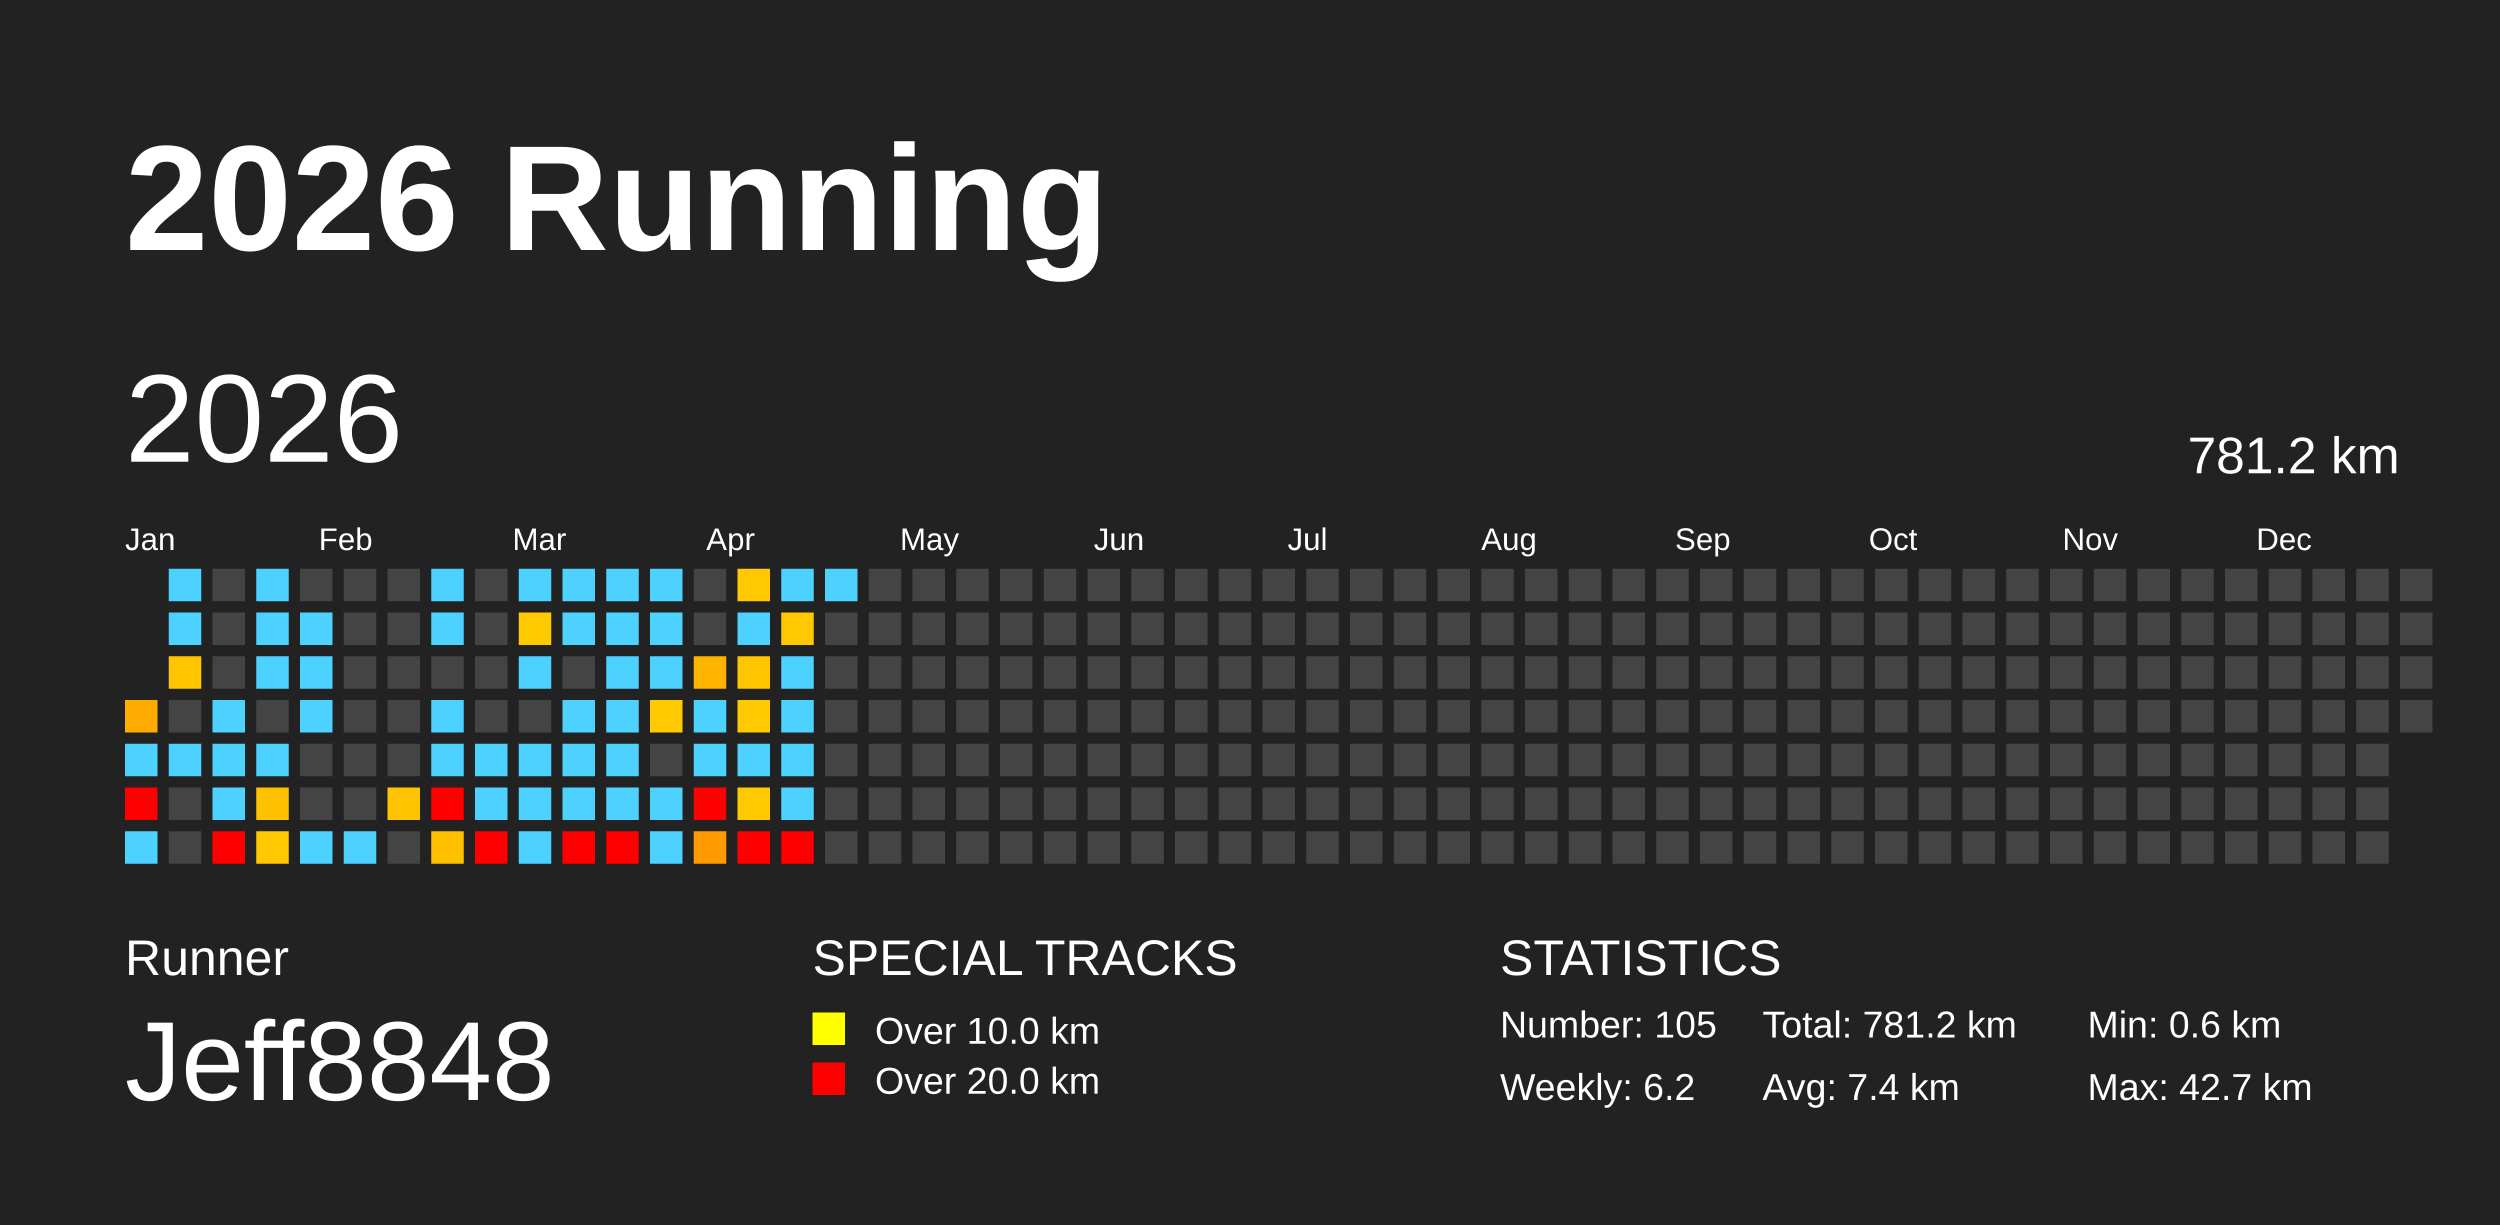
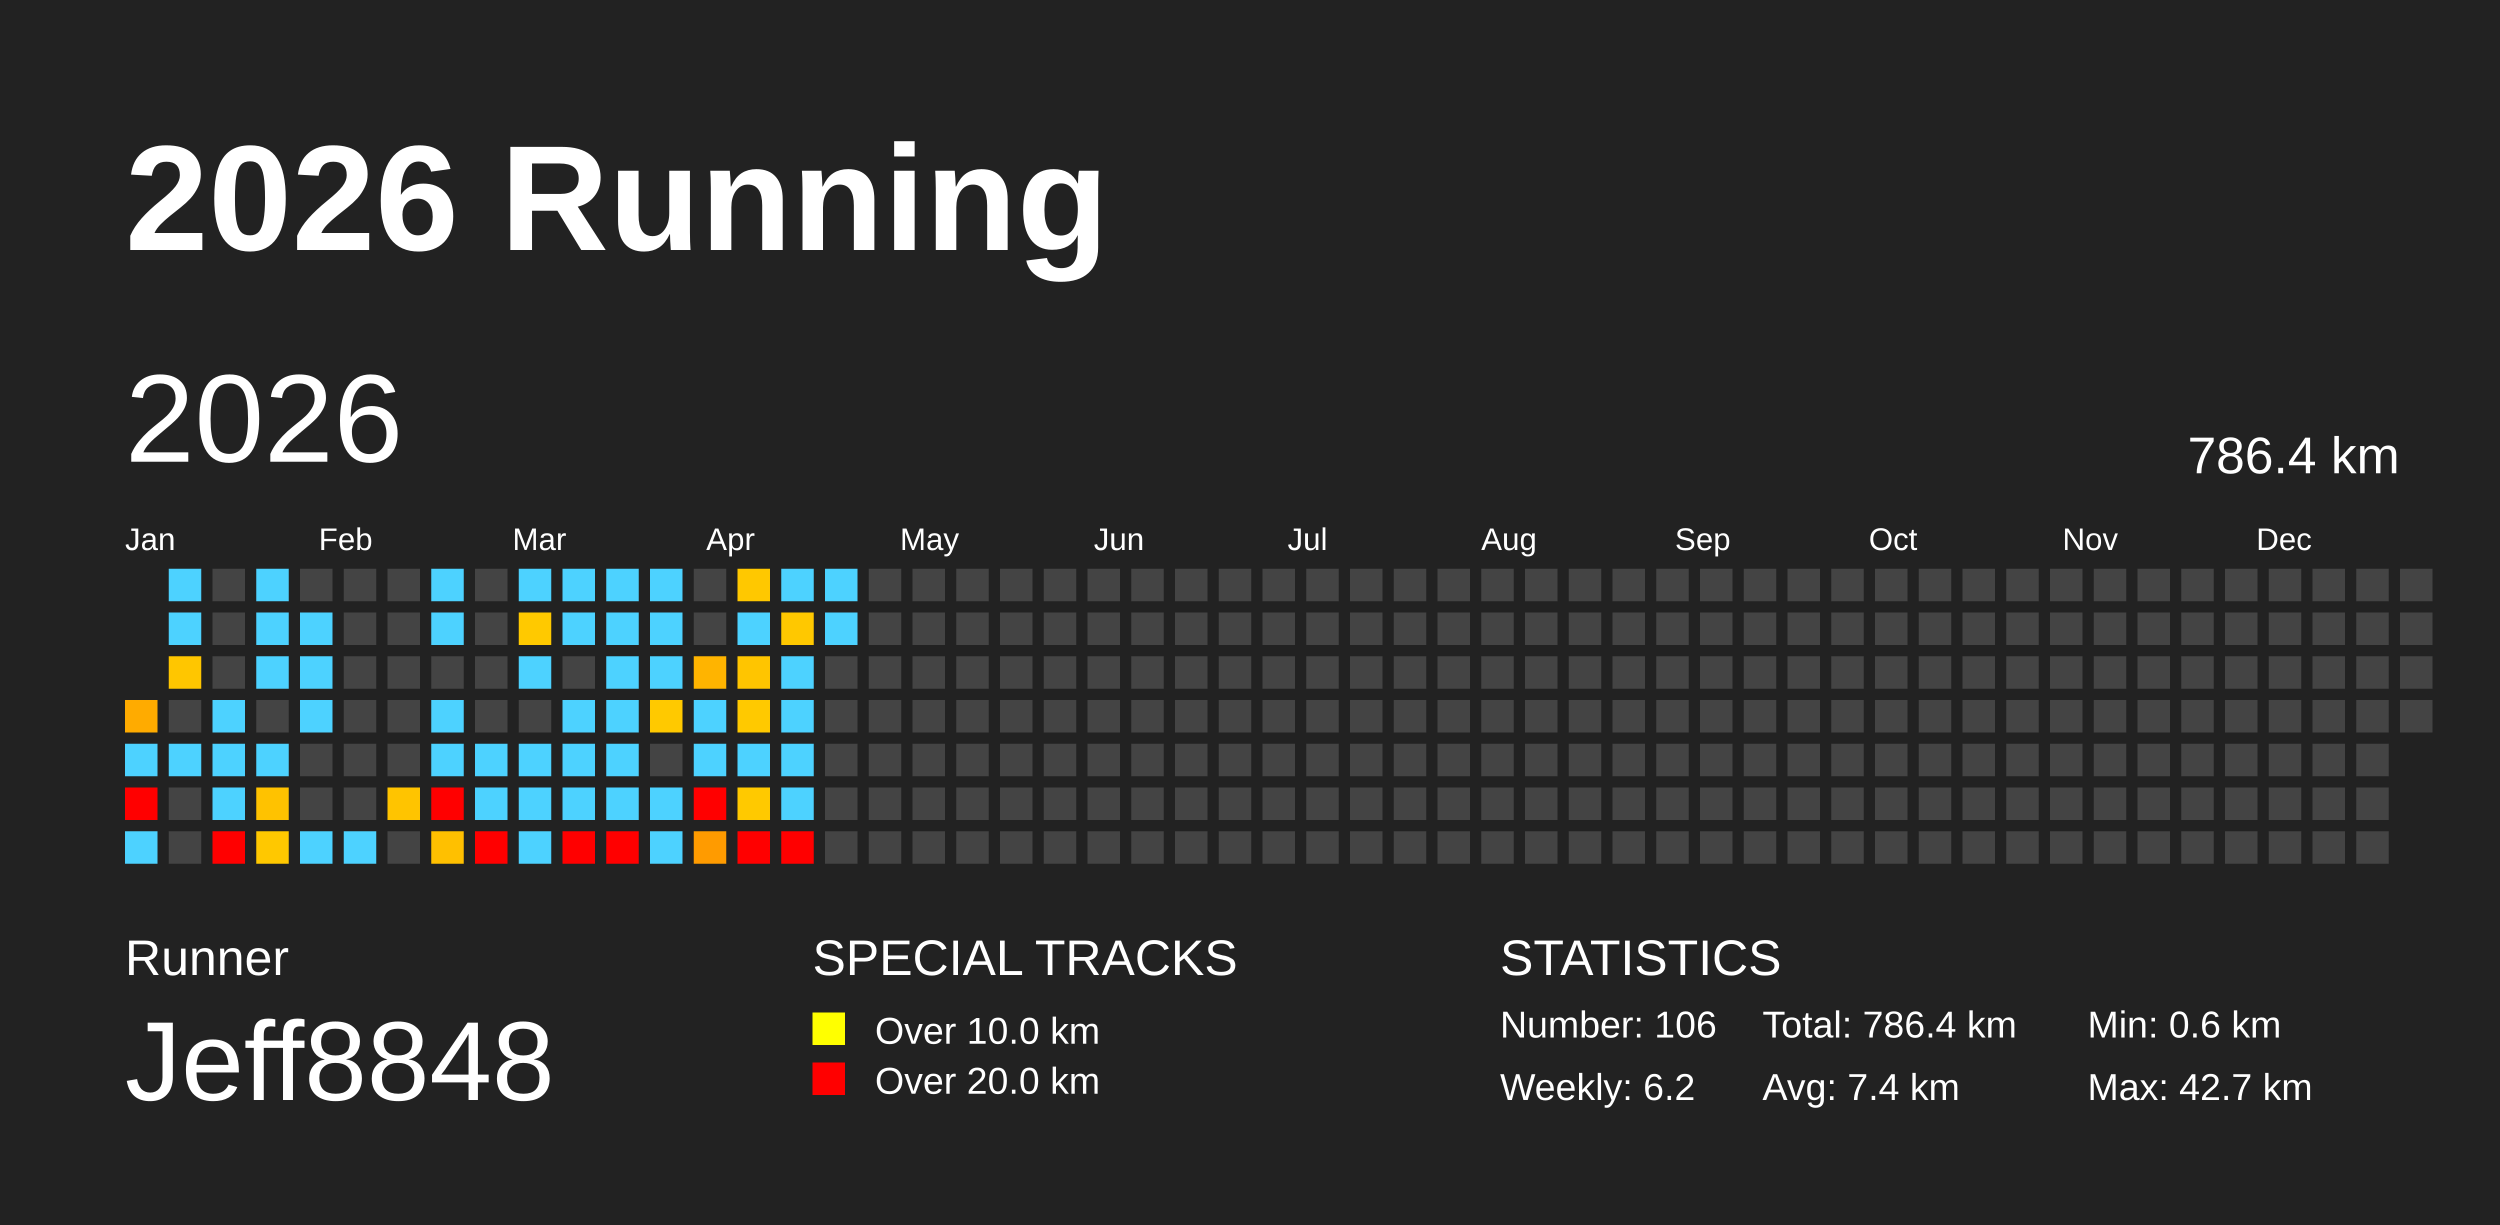
<svg xmlns="http://www.w3.org/2000/svg" baseProfile="full" height="98mm" version="1.1" viewBox="0,0,200,98" width="200mm">
  <defs />
  <rect fill="#222222" height="98" width="200" x="0" y="0" />
  <text fill="#FFFFFF" style="font-size:12px; font-family:Arial; font-weight:bold;" x="10" y="20">2026 Running</text>
  <text fill="#FFFFFF" style="font-size:4px; font-family:Arial" x="10" y="78">Runner</text>
  <text fill="#FFFFFF" style="font-size:9px; font-family:Arial" x="10" y="88">Jeff8848</text>
  <text fill="#FFFFFF" style="font-size:4px; font-family:Arial" x="65" y="78">SPECIAL TRACKS</text>
  <rect fill="yellow" height="2.6" width="2.6" x="65" y="81" />
  <text fill="#FFFFFF" style="font-size:3px; font-family:Arial" x="70" y="83.5">Over 10.0 km</text>
  <rect fill="red" height="2.6" width="2.6" x="65" y="85" />
  <text fill="#FFFFFF" style="font-size:3px; font-family:Arial" x="70" y="87.5">Over 20.0 km</text>
  <text fill="#FFFFFF" style="font-size:4px; font-family:Arial" x="120" y="78">STATISTICS</text>
-   <text fill="#FFFFFF" style="font-size:3px; font-family:Arial" x="120" y="83">Number: 105</text>
+   <text fill="#FFFFFF" style="font-size:3px; font-family:Arial" x="120" y="83">Number: 106</text>
  <text fill="#FFFFFF" style="font-size:3px; font-family:Arial" x="120" y="88">Weekly: 6.2</text>
-   <text fill="#FFFFFF" style="font-size:3px; font-family:Arial" x="141" y="83">Total: 781.2 km</text>
+   <text fill="#FFFFFF" style="font-size:3px; font-family:Arial" x="141" y="83">Total: 786.4 km</text>
  <text fill="#FFFFFF" style="font-size:3px; font-family:Arial" x="141" y="88">Avg: 7.4 km</text>
  <text fill="#FFFFFF" style="font-size:3px; font-family:Arial" x="167" y="83">Min: 0.6 km</text>
  <text fill="#FFFFFF" style="font-size:3px; font-family:Arial" x="167" y="88">Max: 42.7 km</text>
  <text dominant-baseline="hanging" fill="#FFFFFF" style="font-size:10.0px; font-family:Arial;" x="10" y="30">2026</text>
-   <text dominant-baseline="hanging" fill="#FFFFFF" style="font-size:4.125px; font-family:Arial;" x="175" y="35">781.2 km</text>
+   <text dominant-baseline="hanging" fill="#FFFFFF" style="font-size:4.125px; font-family:Arial;" x="175" y="35">786.4 km</text>
  <text fill="#FFFFFF" style="font-size:2.5px; font-family:Arial" x="10.0" y="44">Jan</text>
  <text fill="#FFFFFF" style="font-size:2.5px; font-family:Arial" x="25.5" y="44">Feb</text>
  <text fill="#FFFFFF" style="font-size:2.5px; font-family:Arial" x="41.0" y="44">Mar</text>
  <text fill="#FFFFFF" style="font-size:2.5px; font-family:Arial" x="56.5" y="44">Apr</text>
  <text fill="#FFFFFF" style="font-size:2.5px; font-family:Arial" x="72.0" y="44">May</text>
  <text fill="#FFFFFF" style="font-size:2.5px; font-family:Arial" x="87.5" y="44">Jun</text>
  <text fill="#FFFFFF" style="font-size:2.5px; font-family:Arial" x="103.0" y="44">Jul</text>
  <text fill="#FFFFFF" style="font-size:2.5px; font-family:Arial" x="118.5" y="44">Aug</text>
  <text fill="#FFFFFF" style="font-size:2.5px; font-family:Arial" x="134.0" y="44">Sep</text>
  <text fill="#FFFFFF" style="font-size:2.5px; font-family:Arial" x="149.5" y="44">Oct</text>
  <text fill="#FFFFFF" style="font-size:2.5px; font-family:Arial" x="165.0" y="44">Nov</text>
  <text fill="#FFFFFF" style="font-size:2.5px; font-family:Arial" x="180.5" y="44">Dec</text>
  <rect fill="#ffab00" height="2.6" width="2.6" x="10.0" y="56.0" />
  <rect fill="#4dd2ff" height="2.6" width="2.6" x="10.0" y="59.5" />
  <rect fill="red" height="2.6" width="2.6" x="10.0" y="63.0" />
  <rect fill="#4dd2ff" height="2.6" width="2.6" x="10.0" y="66.5" />
  <rect fill="#4dd2ff" height="2.6" width="2.6" x="13.5" y="45.5" />
  <rect fill="#4dd2ff" height="2.6" width="2.6" x="13.5" y="49.0" />
  <rect fill="#ffc600" height="2.6" width="2.6" x="13.5" y="52.5" />
  <rect fill="#444444" height="2.6" width="2.6" x="13.5" y="56.0" />
  <rect fill="#4dd2ff" height="2.6" width="2.6" x="13.5" y="59.5" />
  <rect fill="#444444" height="2.6" width="2.6" x="13.5" y="63.0" />
  <rect fill="#444444" height="2.6" width="2.6" x="13.5" y="66.5" />
  <rect fill="#444444" height="2.6" width="2.6" x="17.0" y="45.5" />
  <rect fill="#444444" height="2.6" width="2.6" x="17.0" y="49.0" />
  <rect fill="#444444" height="2.6" width="2.6" x="17.0" y="52.5" />
  <rect fill="#4dd2ff" height="2.6" width="2.6" x="17.0" y="56.0" />
  <rect fill="#4dd2ff" height="2.6" width="2.6" x="17.0" y="59.5" />
  <rect fill="#4dd2ff" height="2.6" width="2.6" x="17.0" y="63.0" />
  <rect fill="red" height="2.6" width="2.6" x="17.0" y="66.5" />
  <rect fill="#4dd2ff" height="2.6" width="2.6" x="20.5" y="45.5" />
  <rect fill="#4dd2ff" height="2.6" width="2.6" x="20.5" y="49.0" />
  <rect fill="#4dd2ff" height="2.6" width="2.6" x="20.5" y="52.5" />
  <rect fill="#444444" height="2.6" width="2.6" x="20.5" y="56.0" />
  <rect fill="#4dd2ff" height="2.6" width="2.6" x="20.5" y="59.5" />
  <rect fill="#ffc200" height="2.6" width="2.6" x="20.5" y="63.0" />
  <rect fill="#ffc800" height="2.6" width="2.6" x="20.5" y="66.5" />
  <rect fill="#444444" height="2.6" width="2.6" x="24.0" y="45.5" />
  <rect fill="#4dd2ff" height="2.6" width="2.6" x="24.0" y="49.0" />
  <rect fill="#4dd2ff" height="2.6" width="2.6" x="24.0" y="52.5" />
  <rect fill="#4dd2ff" height="2.6" width="2.6" x="24.0" y="56.0" />
  <rect fill="#444444" height="2.6" width="2.6" x="24.0" y="59.5" />
  <rect fill="#444444" height="2.6" width="2.6" x="24.0" y="63.0" />
  <rect fill="#4dd2ff" height="2.6" width="2.6" x="24.0" y="66.5" />
  <rect fill="#444444" height="2.6" width="2.6" x="27.5" y="45.5" />
  <rect fill="#444444" height="2.6" width="2.6" x="27.5" y="49.0" />
  <rect fill="#444444" height="2.6" width="2.6" x="27.5" y="52.5" />
  <rect fill="#444444" height="2.6" width="2.6" x="27.5" y="56.0" />
  <rect fill="#444444" height="2.6" width="2.6" x="27.5" y="59.5" />
  <rect fill="#444444" height="2.6" width="2.6" x="27.5" y="63.0" />
  <rect fill="#4dd2ff" height="2.6" width="2.6" x="27.5" y="66.5" />
  <rect fill="#444444" height="2.6" width="2.6" x="31.0" y="45.5" />
  <rect fill="#444444" height="2.6" width="2.6" x="31.0" y="49.0" />
  <rect fill="#444444" height="2.6" width="2.6" x="31.0" y="52.5" />
  <rect fill="#444444" height="2.6" width="2.6" x="31.0" y="56.0" />
  <rect fill="#444444" height="2.6" width="2.6" x="31.0" y="59.5" />
  <rect fill="#ffc400" height="2.6" width="2.6" x="31.0" y="63.0" />
  <rect fill="#444444" height="2.6" width="2.6" x="31.0" y="66.5" />
  <rect fill="#4dd2ff" height="2.6" width="2.6" x="34.5" y="45.5" />
  <rect fill="#4dd2ff" height="2.6" width="2.6" x="34.5" y="49.0" />
  <rect fill="#444444" height="2.6" width="2.6" x="34.5" y="52.5" />
  <rect fill="#4dd2ff" height="2.6" width="2.6" x="34.5" y="56.0" />
  <rect fill="#4dd2ff" height="2.6" width="2.6" x="34.5" y="59.5" />
  <rect fill="red" height="2.6" width="2.6" x="34.5" y="63.0" />
  <rect fill="#ffc000" height="2.6" width="2.6" x="34.5" y="66.5" />
  <rect fill="#444444" height="2.6" width="2.6" x="38.0" y="45.5" />
  <rect fill="#444444" height="2.6" width="2.6" x="38.0" y="49.0" />
  <rect fill="#444444" height="2.6" width="2.6" x="38.0" y="52.5" />
  <rect fill="#444444" height="2.6" width="2.6" x="38.0" y="56.0" />
  <rect fill="#4dd2ff" height="2.6" width="2.6" x="38.0" y="59.5" />
  <rect fill="#4dd2ff" height="2.6" width="2.6" x="38.0" y="63.0" />
  <rect fill="red" height="2.6" width="2.6" x="38.0" y="66.5" />
  <rect fill="#4dd2ff" height="2.6" width="2.6" x="41.5" y="45.5" />
  <rect fill="#ffc900" height="2.6" width="2.6" x="41.5" y="49.0" />
  <rect fill="#4dd2ff" height="2.6" width="2.6" x="41.5" y="52.5" />
  <rect fill="#444444" height="2.6" width="2.6" x="41.5" y="56.0" />
  <rect fill="#4dd2ff" height="2.6" width="2.6" x="41.5" y="59.5" />
  <rect fill="#4dd2ff" height="2.6" width="2.6" x="41.5" y="63.0" />
  <rect fill="#4dd2ff" height="2.6" width="2.6" x="41.5" y="66.5" />
  <rect fill="#4dd2ff" height="2.6" width="2.6" x="45.0" y="45.5" />
  <rect fill="#4dd2ff" height="2.6" width="2.6" x="45.0" y="49.0" />
  <rect fill="#444444" height="2.6" width="2.6" x="45.0" y="52.5" />
  <rect fill="#4dd2ff" height="2.6" width="2.6" x="45.0" y="56.0" />
  <rect fill="#4dd2ff" height="2.6" width="2.6" x="45.0" y="59.5" />
  <rect fill="#4dd2ff" height="2.6" width="2.6" x="45.0" y="63.0" />
  <rect fill="red" height="2.6" width="2.6" x="45.0" y="66.5" />
  <rect fill="#4dd2ff" height="2.6" width="2.6" x="48.5" y="45.5" />
  <rect fill="#4dd2ff" height="2.6" width="2.6" x="48.5" y="49.0" />
  <rect fill="#4dd2ff" height="2.6" width="2.6" x="48.5" y="52.5" />
  <rect fill="#4dd2ff" height="2.6" width="2.6" x="48.5" y="56.0" />
  <rect fill="#4dd2ff" height="2.6" width="2.6" x="48.5" y="59.5" />
  <rect fill="#4dd2ff" height="2.6" width="2.6" x="48.5" y="63.0" />
  <rect fill="red" height="2.6" width="2.6" x="48.5" y="66.5" />
  <rect fill="#4dd2ff" height="2.6" width="2.6" x="52.0" y="45.5" />
  <rect fill="#4dd2ff" height="2.6" width="2.6" x="52.0" y="49.0" />
  <rect fill="#4dd2ff" height="2.6" width="2.6" x="52.0" y="52.5" />
  <rect fill="#ffc900" height="2.6" width="2.6" x="52.0" y="56.0" />
  <rect fill="#444444" height="2.6" width="2.6" x="52.0" y="59.5" />
  <rect fill="#4dd2ff" height="2.6" width="2.6" x="52.0" y="63.0" />
  <rect fill="#4dd2ff" height="2.6" width="2.6" x="52.0" y="66.5" />
  <rect fill="#444444" height="2.6" width="2.6" x="55.5" y="45.5" />
  <rect fill="#444444" height="2.6" width="2.6" x="55.5" y="49.0" />
  <rect fill="#ffb400" height="2.6" width="2.6" x="55.5" y="52.5" />
  <rect fill="#4dd2ff" height="2.6" width="2.6" x="55.5" y="56.0" />
  <rect fill="#4dd2ff" height="2.6" width="2.6" x="55.5" y="59.5" />
  <rect fill="red" height="2.6" width="2.6" x="55.5" y="63.0" />
  <rect fill="#ff9b00" height="2.6" width="2.6" x="55.5" y="66.5" />
  <rect fill="#ffc800" height="2.6" width="2.6" x="59.0" y="45.5" />
  <rect fill="#4dd2ff" height="2.6" width="2.6" x="59.0" y="49.0" />
  <rect fill="#ffc500" height="2.6" width="2.6" x="59.0" y="52.5" />
  <rect fill="#ffc900" height="2.6" width="2.6" x="59.0" y="56.0" />
  <rect fill="#4dd2ff" height="2.6" width="2.6" x="59.0" y="59.5" />
  <rect fill="#ffc900" height="2.6" width="2.6" x="59.0" y="63.0" />
  <rect fill="red" height="2.6" width="2.6" x="59.0" y="66.5" />
  <rect fill="#4dd2ff" height="2.6" width="2.6" x="62.5" y="45.5" />
  <rect fill="#ffc800" height="2.6" width="2.6" x="62.5" y="49.0" />
  <rect fill="#4dd2ff" height="2.6" width="2.6" x="62.5" y="52.5" />
  <rect fill="#4dd2ff" height="2.6" width="2.6" x="62.5" y="56.0" />
  <rect fill="#4dd2ff" height="2.6" width="2.6" x="62.5" y="59.5" />
  <rect fill="#4dd2ff" height="2.6" width="2.6" x="62.5" y="63.0" />
  <rect fill="red" height="2.6" width="2.6" x="62.5" y="66.5" />
  <rect fill="#4dd2ff" height="2.6" width="2.6" x="66.0" y="45.5" />
-   <rect fill="#444444" height="2.6" width="2.6" x="66.0" y="49.0" />
+   <rect fill="#4dd2ff" height="2.6" width="2.6" x="66.0" y="49.0" />
  <rect fill="#444444" height="2.6" width="2.6" x="66.0" y="52.5" />
  <rect fill="#444444" height="2.6" width="2.6" x="66.0" y="56.0" />
  <rect fill="#444444" height="2.6" width="2.6" x="66.0" y="59.5" />
  <rect fill="#444444" height="2.6" width="2.6" x="66.0" y="63.0" />
  <rect fill="#444444" height="2.6" width="2.6" x="66.0" y="66.5" />
  <rect fill="#444444" height="2.6" width="2.6" x="69.5" y="45.5" />
  <rect fill="#444444" height="2.6" width="2.6" x="69.5" y="49.0" />
  <rect fill="#444444" height="2.6" width="2.6" x="69.5" y="52.5" />
  <rect fill="#444444" height="2.6" width="2.6" x="69.5" y="56.0" />
  <rect fill="#444444" height="2.6" width="2.6" x="69.5" y="59.5" />
  <rect fill="#444444" height="2.6" width="2.6" x="69.5" y="63.0" />
  <rect fill="#444444" height="2.6" width="2.6" x="69.5" y="66.5" />
  <rect fill="#444444" height="2.6" width="2.6" x="73.0" y="45.5" />
  <rect fill="#444444" height="2.6" width="2.6" x="73.0" y="49.0" />
  <rect fill="#444444" height="2.6" width="2.6" x="73.0" y="52.5" />
  <rect fill="#444444" height="2.6" width="2.6" x="73.0" y="56.0" />
  <rect fill="#444444" height="2.6" width="2.6" x="73.0" y="59.5" />
  <rect fill="#444444" height="2.6" width="2.6" x="73.0" y="63.0" />
  <rect fill="#444444" height="2.6" width="2.6" x="73.0" y="66.5" />
  <rect fill="#444444" height="2.6" width="2.6" x="76.5" y="45.5" />
  <rect fill="#444444" height="2.6" width="2.6" x="76.5" y="49.0" />
  <rect fill="#444444" height="2.6" width="2.6" x="76.5" y="52.5" />
  <rect fill="#444444" height="2.6" width="2.6" x="76.5" y="56.0" />
  <rect fill="#444444" height="2.6" width="2.6" x="76.5" y="59.5" />
  <rect fill="#444444" height="2.6" width="2.6" x="76.5" y="63.0" />
  <rect fill="#444444" height="2.6" width="2.6" x="76.5" y="66.5" />
  <rect fill="#444444" height="2.6" width="2.6" x="80.0" y="45.5" />
  <rect fill="#444444" height="2.6" width="2.6" x="80.0" y="49.0" />
  <rect fill="#444444" height="2.6" width="2.6" x="80.0" y="52.5" />
  <rect fill="#444444" height="2.6" width="2.6" x="80.0" y="56.0" />
  <rect fill="#444444" height="2.6" width="2.6" x="80.0" y="59.5" />
  <rect fill="#444444" height="2.6" width="2.6" x="80.0" y="63.0" />
  <rect fill="#444444" height="2.6" width="2.6" x="80.0" y="66.5" />
  <rect fill="#444444" height="2.6" width="2.6" x="83.5" y="45.5" />
  <rect fill="#444444" height="2.6" width="2.6" x="83.5" y="49.0" />
  <rect fill="#444444" height="2.6" width="2.6" x="83.5" y="52.5" />
  <rect fill="#444444" height="2.6" width="2.6" x="83.5" y="56.0" />
  <rect fill="#444444" height="2.6" width="2.6" x="83.5" y="59.5" />
  <rect fill="#444444" height="2.6" width="2.6" x="83.5" y="63.0" />
  <rect fill="#444444" height="2.6" width="2.6" x="83.5" y="66.5" />
  <rect fill="#444444" height="2.6" width="2.6" x="87.0" y="45.5" />
  <rect fill="#444444" height="2.6" width="2.6" x="87.0" y="49.0" />
  <rect fill="#444444" height="2.6" width="2.6" x="87.0" y="52.5" />
  <rect fill="#444444" height="2.6" width="2.6" x="87.0" y="56.0" />
  <rect fill="#444444" height="2.6" width="2.6" x="87.0" y="59.5" />
  <rect fill="#444444" height="2.6" width="2.6" x="87.0" y="63.0" />
  <rect fill="#444444" height="2.6" width="2.6" x="87.0" y="66.5" />
  <rect fill="#444444" height="2.6" width="2.6" x="90.5" y="45.5" />
  <rect fill="#444444" height="2.6" width="2.6" x="90.5" y="49.0" />
  <rect fill="#444444" height="2.6" width="2.6" x="90.5" y="52.5" />
  <rect fill="#444444" height="2.6" width="2.6" x="90.5" y="56.0" />
  <rect fill="#444444" height="2.6" width="2.6" x="90.5" y="59.5" />
  <rect fill="#444444" height="2.6" width="2.6" x="90.5" y="63.0" />
  <rect fill="#444444" height="2.6" width="2.6" x="90.5" y="66.5" />
  <rect fill="#444444" height="2.6" width="2.6" x="94.0" y="45.5" />
  <rect fill="#444444" height="2.6" width="2.6" x="94.0" y="49.0" />
  <rect fill="#444444" height="2.6" width="2.6" x="94.0" y="52.5" />
  <rect fill="#444444" height="2.6" width="2.6" x="94.0" y="56.0" />
  <rect fill="#444444" height="2.6" width="2.6" x="94.0" y="59.5" />
  <rect fill="#444444" height="2.6" width="2.6" x="94.0" y="63.0" />
  <rect fill="#444444" height="2.6" width="2.6" x="94.0" y="66.5" />
  <rect fill="#444444" height="2.6" width="2.6" x="97.5" y="45.5" />
  <rect fill="#444444" height="2.6" width="2.6" x="97.5" y="49.0" />
  <rect fill="#444444" height="2.6" width="2.6" x="97.5" y="52.5" />
  <rect fill="#444444" height="2.6" width="2.6" x="97.5" y="56.0" />
  <rect fill="#444444" height="2.6" width="2.6" x="97.5" y="59.5" />
  <rect fill="#444444" height="2.6" width="2.6" x="97.5" y="63.0" />
  <rect fill="#444444" height="2.6" width="2.6" x="97.5" y="66.5" />
  <rect fill="#444444" height="2.6" width="2.6" x="101.0" y="45.5" />
  <rect fill="#444444" height="2.6" width="2.6" x="101.0" y="49.0" />
  <rect fill="#444444" height="2.6" width="2.6" x="101.0" y="52.5" />
  <rect fill="#444444" height="2.6" width="2.6" x="101.0" y="56.0" />
  <rect fill="#444444" height="2.6" width="2.6" x="101.0" y="59.5" />
  <rect fill="#444444" height="2.6" width="2.6" x="101.0" y="63.0" />
  <rect fill="#444444" height="2.6" width="2.6" x="101.0" y="66.5" />
  <rect fill="#444444" height="2.6" width="2.6" x="104.5" y="45.5" />
  <rect fill="#444444" height="2.6" width="2.6" x="104.5" y="49.0" />
  <rect fill="#444444" height="2.6" width="2.6" x="104.5" y="52.5" />
  <rect fill="#444444" height="2.6" width="2.6" x="104.5" y="56.0" />
  <rect fill="#444444" height="2.6" width="2.6" x="104.5" y="59.5" />
  <rect fill="#444444" height="2.6" width="2.6" x="104.5" y="63.0" />
  <rect fill="#444444" height="2.6" width="2.6" x="104.5" y="66.5" />
  <rect fill="#444444" height="2.6" width="2.6" x="108.0" y="45.5" />
  <rect fill="#444444" height="2.6" width="2.6" x="108.0" y="49.0" />
  <rect fill="#444444" height="2.6" width="2.6" x="108.0" y="52.5" />
  <rect fill="#444444" height="2.6" width="2.6" x="108.0" y="56.0" />
  <rect fill="#444444" height="2.6" width="2.6" x="108.0" y="59.5" />
  <rect fill="#444444" height="2.6" width="2.6" x="108.0" y="63.0" />
  <rect fill="#444444" height="2.6" width="2.6" x="108.0" y="66.5" />
  <rect fill="#444444" height="2.6" width="2.6" x="111.5" y="45.5" />
  <rect fill="#444444" height="2.6" width="2.6" x="111.5" y="49.0" />
  <rect fill="#444444" height="2.6" width="2.6" x="111.5" y="52.5" />
  <rect fill="#444444" height="2.6" width="2.6" x="111.5" y="56.0" />
  <rect fill="#444444" height="2.6" width="2.6" x="111.5" y="59.5" />
  <rect fill="#444444" height="2.6" width="2.6" x="111.5" y="63.0" />
  <rect fill="#444444" height="2.6" width="2.6" x="111.5" y="66.5" />
  <rect fill="#444444" height="2.6" width="2.6" x="115.0" y="45.5" />
  <rect fill="#444444" height="2.6" width="2.6" x="115.0" y="49.0" />
  <rect fill="#444444" height="2.6" width="2.6" x="115.0" y="52.5" />
  <rect fill="#444444" height="2.6" width="2.6" x="115.0" y="56.0" />
  <rect fill="#444444" height="2.6" width="2.6" x="115.0" y="59.5" />
  <rect fill="#444444" height="2.6" width="2.6" x="115.0" y="63.0" />
  <rect fill="#444444" height="2.6" width="2.6" x="115.0" y="66.5" />
  <rect fill="#444444" height="2.6" width="2.6" x="118.5" y="45.5" />
  <rect fill="#444444" height="2.6" width="2.6" x="118.5" y="49.0" />
  <rect fill="#444444" height="2.6" width="2.6" x="118.5" y="52.5" />
  <rect fill="#444444" height="2.6" width="2.6" x="118.5" y="56.0" />
  <rect fill="#444444" height="2.6" width="2.6" x="118.5" y="59.5" />
  <rect fill="#444444" height="2.6" width="2.6" x="118.5" y="63.0" />
  <rect fill="#444444" height="2.6" width="2.6" x="118.5" y="66.5" />
  <rect fill="#444444" height="2.6" width="2.6" x="122.0" y="45.5" />
  <rect fill="#444444" height="2.6" width="2.6" x="122.0" y="49.0" />
  <rect fill="#444444" height="2.6" width="2.6" x="122.0" y="52.5" />
  <rect fill="#444444" height="2.6" width="2.6" x="122.0" y="56.0" />
  <rect fill="#444444" height="2.6" width="2.6" x="122.0" y="59.5" />
  <rect fill="#444444" height="2.6" width="2.6" x="122.0" y="63.0" />
  <rect fill="#444444" height="2.6" width="2.6" x="122.0" y="66.5" />
  <rect fill="#444444" height="2.6" width="2.6" x="125.5" y="45.5" />
  <rect fill="#444444" height="2.6" width="2.6" x="125.5" y="49.0" />
  <rect fill="#444444" height="2.6" width="2.6" x="125.5" y="52.5" />
  <rect fill="#444444" height="2.6" width="2.6" x="125.5" y="56.0" />
  <rect fill="#444444" height="2.6" width="2.6" x="125.5" y="59.5" />
  <rect fill="#444444" height="2.6" width="2.6" x="125.5" y="63.0" />
  <rect fill="#444444" height="2.6" width="2.6" x="125.5" y="66.5" />
  <rect fill="#444444" height="2.6" width="2.6" x="129.0" y="45.5" />
  <rect fill="#444444" height="2.6" width="2.6" x="129.0" y="49.0" />
  <rect fill="#444444" height="2.6" width="2.6" x="129.0" y="52.5" />
  <rect fill="#444444" height="2.6" width="2.6" x="129.0" y="56.0" />
  <rect fill="#444444" height="2.6" width="2.6" x="129.0" y="59.5" />
  <rect fill="#444444" height="2.6" width="2.6" x="129.0" y="63.0" />
  <rect fill="#444444" height="2.6" width="2.6" x="129.0" y="66.5" />
  <rect fill="#444444" height="2.6" width="2.6" x="132.5" y="45.5" />
  <rect fill="#444444" height="2.6" width="2.6" x="132.5" y="49.0" />
  <rect fill="#444444" height="2.6" width="2.6" x="132.5" y="52.5" />
  <rect fill="#444444" height="2.6" width="2.6" x="132.5" y="56.0" />
  <rect fill="#444444" height="2.6" width="2.6" x="132.5" y="59.5" />
  <rect fill="#444444" height="2.6" width="2.6" x="132.5" y="63.0" />
  <rect fill="#444444" height="2.6" width="2.6" x="132.5" y="66.5" />
  <rect fill="#444444" height="2.6" width="2.6" x="136.0" y="45.5" />
  <rect fill="#444444" height="2.6" width="2.6" x="136.0" y="49.0" />
  <rect fill="#444444" height="2.6" width="2.6" x="136.0" y="52.5" />
  <rect fill="#444444" height="2.6" width="2.6" x="136.0" y="56.0" />
  <rect fill="#444444" height="2.6" width="2.6" x="136.0" y="59.5" />
  <rect fill="#444444" height="2.6" width="2.6" x="136.0" y="63.0" />
  <rect fill="#444444" height="2.6" width="2.6" x="136.0" y="66.5" />
  <rect fill="#444444" height="2.6" width="2.6" x="139.5" y="45.5" />
  <rect fill="#444444" height="2.6" width="2.6" x="139.5" y="49.0" />
  <rect fill="#444444" height="2.6" width="2.6" x="139.5" y="52.5" />
  <rect fill="#444444" height="2.6" width="2.6" x="139.5" y="56.0" />
  <rect fill="#444444" height="2.6" width="2.6" x="139.5" y="59.5" />
  <rect fill="#444444" height="2.6" width="2.6" x="139.5" y="63.0" />
  <rect fill="#444444" height="2.6" width="2.6" x="139.5" y="66.5" />
  <rect fill="#444444" height="2.6" width="2.6" x="143.0" y="45.5" />
  <rect fill="#444444" height="2.6" width="2.6" x="143.0" y="49.0" />
  <rect fill="#444444" height="2.6" width="2.6" x="143.0" y="52.5" />
  <rect fill="#444444" height="2.6" width="2.6" x="143.0" y="56.0" />
  <rect fill="#444444" height="2.6" width="2.6" x="143.0" y="59.5" />
  <rect fill="#444444" height="2.6" width="2.6" x="143.0" y="63.0" />
  <rect fill="#444444" height="2.6" width="2.6" x="143.0" y="66.5" />
  <rect fill="#444444" height="2.6" width="2.6" x="146.5" y="45.5" />
  <rect fill="#444444" height="2.6" width="2.6" x="146.5" y="49.0" />
  <rect fill="#444444" height="2.6" width="2.6" x="146.5" y="52.5" />
  <rect fill="#444444" height="2.6" width="2.6" x="146.5" y="56.0" />
  <rect fill="#444444" height="2.6" width="2.6" x="146.5" y="59.5" />
  <rect fill="#444444" height="2.6" width="2.6" x="146.5" y="63.0" />
  <rect fill="#444444" height="2.6" width="2.6" x="146.5" y="66.5" />
  <rect fill="#444444" height="2.6" width="2.6" x="150.0" y="45.5" />
  <rect fill="#444444" height="2.6" width="2.6" x="150.0" y="49.0" />
  <rect fill="#444444" height="2.6" width="2.6" x="150.0" y="52.5" />
  <rect fill="#444444" height="2.6" width="2.6" x="150.0" y="56.0" />
  <rect fill="#444444" height="2.6" width="2.6" x="150.0" y="59.5" />
  <rect fill="#444444" height="2.6" width="2.6" x="150.0" y="63.0" />
  <rect fill="#444444" height="2.6" width="2.6" x="150.0" y="66.5" />
  <rect fill="#444444" height="2.6" width="2.6" x="153.5" y="45.5" />
  <rect fill="#444444" height="2.6" width="2.6" x="153.5" y="49.0" />
  <rect fill="#444444" height="2.6" width="2.6" x="153.5" y="52.5" />
  <rect fill="#444444" height="2.6" width="2.6" x="153.5" y="56.0" />
  <rect fill="#444444" height="2.6" width="2.6" x="153.5" y="59.5" />
  <rect fill="#444444" height="2.6" width="2.6" x="153.5" y="63.0" />
  <rect fill="#444444" height="2.6" width="2.6" x="153.5" y="66.5" />
  <rect fill="#444444" height="2.6" width="2.6" x="157.0" y="45.5" />
  <rect fill="#444444" height="2.6" width="2.6" x="157.0" y="49.0" />
  <rect fill="#444444" height="2.6" width="2.6" x="157.0" y="52.5" />
  <rect fill="#444444" height="2.6" width="2.6" x="157.0" y="56.0" />
  <rect fill="#444444" height="2.6" width="2.6" x="157.0" y="59.5" />
  <rect fill="#444444" height="2.6" width="2.6" x="157.0" y="63.0" />
  <rect fill="#444444" height="2.6" width="2.6" x="157.0" y="66.5" />
  <rect fill="#444444" height="2.6" width="2.6" x="160.5" y="45.5" />
  <rect fill="#444444" height="2.6" width="2.6" x="160.5" y="49.0" />
  <rect fill="#444444" height="2.6" width="2.6" x="160.5" y="52.5" />
  <rect fill="#444444" height="2.6" width="2.6" x="160.5" y="56.0" />
  <rect fill="#444444" height="2.6" width="2.6" x="160.5" y="59.5" />
  <rect fill="#444444" height="2.6" width="2.6" x="160.5" y="63.0" />
  <rect fill="#444444" height="2.6" width="2.6" x="160.5" y="66.5" />
  <rect fill="#444444" height="2.6" width="2.6" x="164.0" y="45.5" />
  <rect fill="#444444" height="2.6" width="2.6" x="164.0" y="49.0" />
  <rect fill="#444444" height="2.6" width="2.6" x="164.0" y="52.5" />
  <rect fill="#444444" height="2.6" width="2.6" x="164.0" y="56.0" />
  <rect fill="#444444" height="2.6" width="2.6" x="164.0" y="59.5" />
  <rect fill="#444444" height="2.6" width="2.6" x="164.0" y="63.0" />
  <rect fill="#444444" height="2.6" width="2.6" x="164.0" y="66.5" />
  <rect fill="#444444" height="2.6" width="2.6" x="167.5" y="45.5" />
  <rect fill="#444444" height="2.6" width="2.6" x="167.5" y="49.0" />
  <rect fill="#444444" height="2.6" width="2.6" x="167.5" y="52.5" />
  <rect fill="#444444" height="2.6" width="2.6" x="167.5" y="56.0" />
  <rect fill="#444444" height="2.6" width="2.6" x="167.5" y="59.5" />
  <rect fill="#444444" height="2.6" width="2.6" x="167.5" y="63.0" />
  <rect fill="#444444" height="2.6" width="2.6" x="167.5" y="66.5" />
  <rect fill="#444444" height="2.6" width="2.6" x="171.0" y="45.5" />
  <rect fill="#444444" height="2.6" width="2.6" x="171.0" y="49.0" />
  <rect fill="#444444" height="2.6" width="2.6" x="171.0" y="52.5" />
  <rect fill="#444444" height="2.6" width="2.6" x="171.0" y="56.0" />
  <rect fill="#444444" height="2.6" width="2.6" x="171.0" y="59.5" />
  <rect fill="#444444" height="2.6" width="2.6" x="171.0" y="63.0" />
  <rect fill="#444444" height="2.6" width="2.6" x="171.0" y="66.5" />
  <rect fill="#444444" height="2.6" width="2.6" x="174.5" y="45.5" />
  <rect fill="#444444" height="2.6" width="2.6" x="174.5" y="49.0" />
  <rect fill="#444444" height="2.6" width="2.6" x="174.5" y="52.5" />
  <rect fill="#444444" height="2.6" width="2.6" x="174.5" y="56.0" />
  <rect fill="#444444" height="2.6" width="2.6" x="174.5" y="59.5" />
  <rect fill="#444444" height="2.6" width="2.6" x="174.5" y="63.0" />
  <rect fill="#444444" height="2.6" width="2.6" x="174.5" y="66.5" />
  <rect fill="#444444" height="2.6" width="2.6" x="178.0" y="45.5" />
  <rect fill="#444444" height="2.6" width="2.6" x="178.0" y="49.0" />
  <rect fill="#444444" height="2.6" width="2.6" x="178.0" y="52.5" />
  <rect fill="#444444" height="2.6" width="2.6" x="178.0" y="56.0" />
  <rect fill="#444444" height="2.6" width="2.6" x="178.0" y="59.5" />
  <rect fill="#444444" height="2.6" width="2.6" x="178.0" y="63.0" />
  <rect fill="#444444" height="2.6" width="2.6" x="178.0" y="66.5" />
  <rect fill="#444444" height="2.6" width="2.6" x="181.5" y="45.5" />
  <rect fill="#444444" height="2.6" width="2.6" x="181.5" y="49.0" />
  <rect fill="#444444" height="2.6" width="2.6" x="181.5" y="52.5" />
  <rect fill="#444444" height="2.6" width="2.6" x="181.5" y="56.0" />
  <rect fill="#444444" height="2.6" width="2.6" x="181.5" y="59.5" />
  <rect fill="#444444" height="2.6" width="2.6" x="181.5" y="63.0" />
  <rect fill="#444444" height="2.6" width="2.6" x="181.5" y="66.5" />
  <rect fill="#444444" height="2.6" width="2.6" x="185.0" y="45.5" />
  <rect fill="#444444" height="2.6" width="2.6" x="185.0" y="49.0" />
  <rect fill="#444444" height="2.6" width="2.6" x="185.0" y="52.5" />
  <rect fill="#444444" height="2.6" width="2.6" x="185.0" y="56.0" />
  <rect fill="#444444" height="2.6" width="2.6" x="185.0" y="59.5" />
  <rect fill="#444444" height="2.6" width="2.6" x="185.0" y="63.0" />
  <rect fill="#444444" height="2.6" width="2.6" x="185.0" y="66.5" />
  <rect fill="#444444" height="2.6" width="2.6" x="188.5" y="45.5" />
  <rect fill="#444444" height="2.6" width="2.6" x="188.5" y="49.0" />
  <rect fill="#444444" height="2.6" width="2.6" x="188.5" y="52.5" />
  <rect fill="#444444" height="2.6" width="2.6" x="188.5" y="56.0" />
  <rect fill="#444444" height="2.6" width="2.6" x="188.5" y="59.5" />
  <rect fill="#444444" height="2.6" width="2.6" x="188.5" y="63.0" />
  <rect fill="#444444" height="2.6" width="2.6" x="188.5" y="66.5" />
  <rect fill="#444444" height="2.6" width="2.6" x="192.0" y="45.5" />
  <rect fill="#444444" height="2.6" width="2.6" x="192.0" y="49.0" />
  <rect fill="#444444" height="2.6" width="2.6" x="192.0" y="52.5" />
  <rect fill="#444444" height="2.6" width="2.6" x="192.0" y="56.0" />
</svg>
